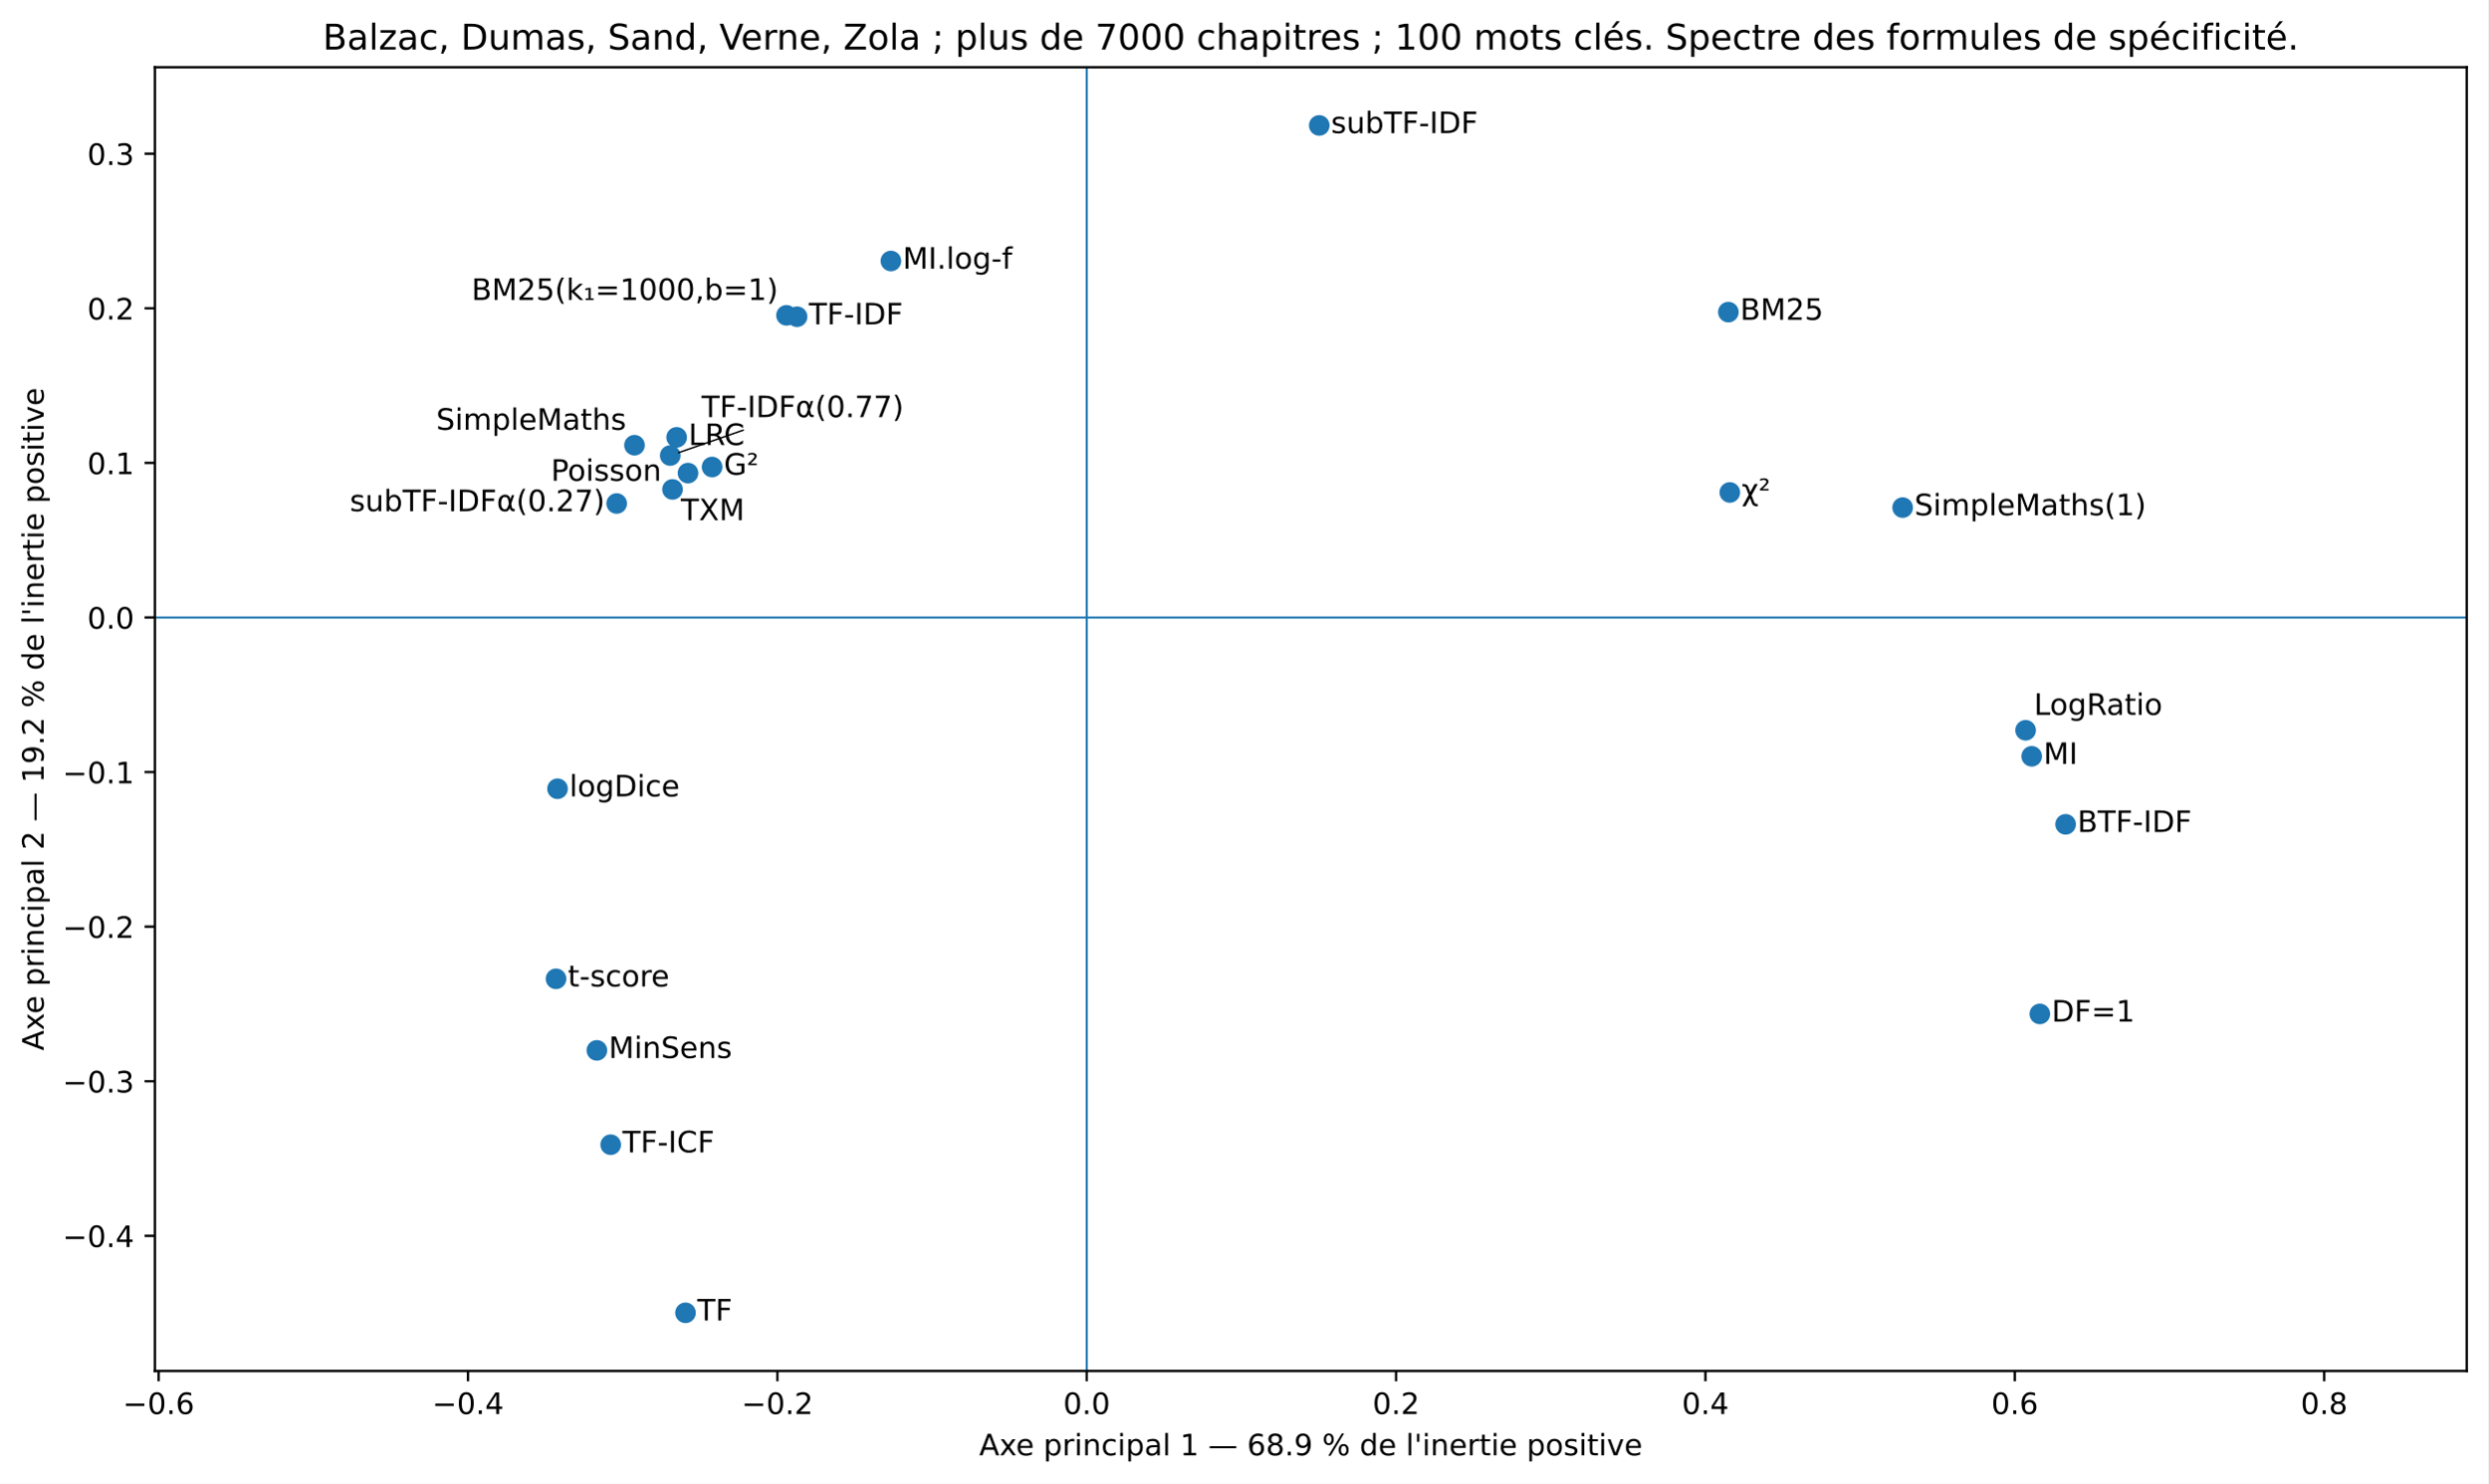
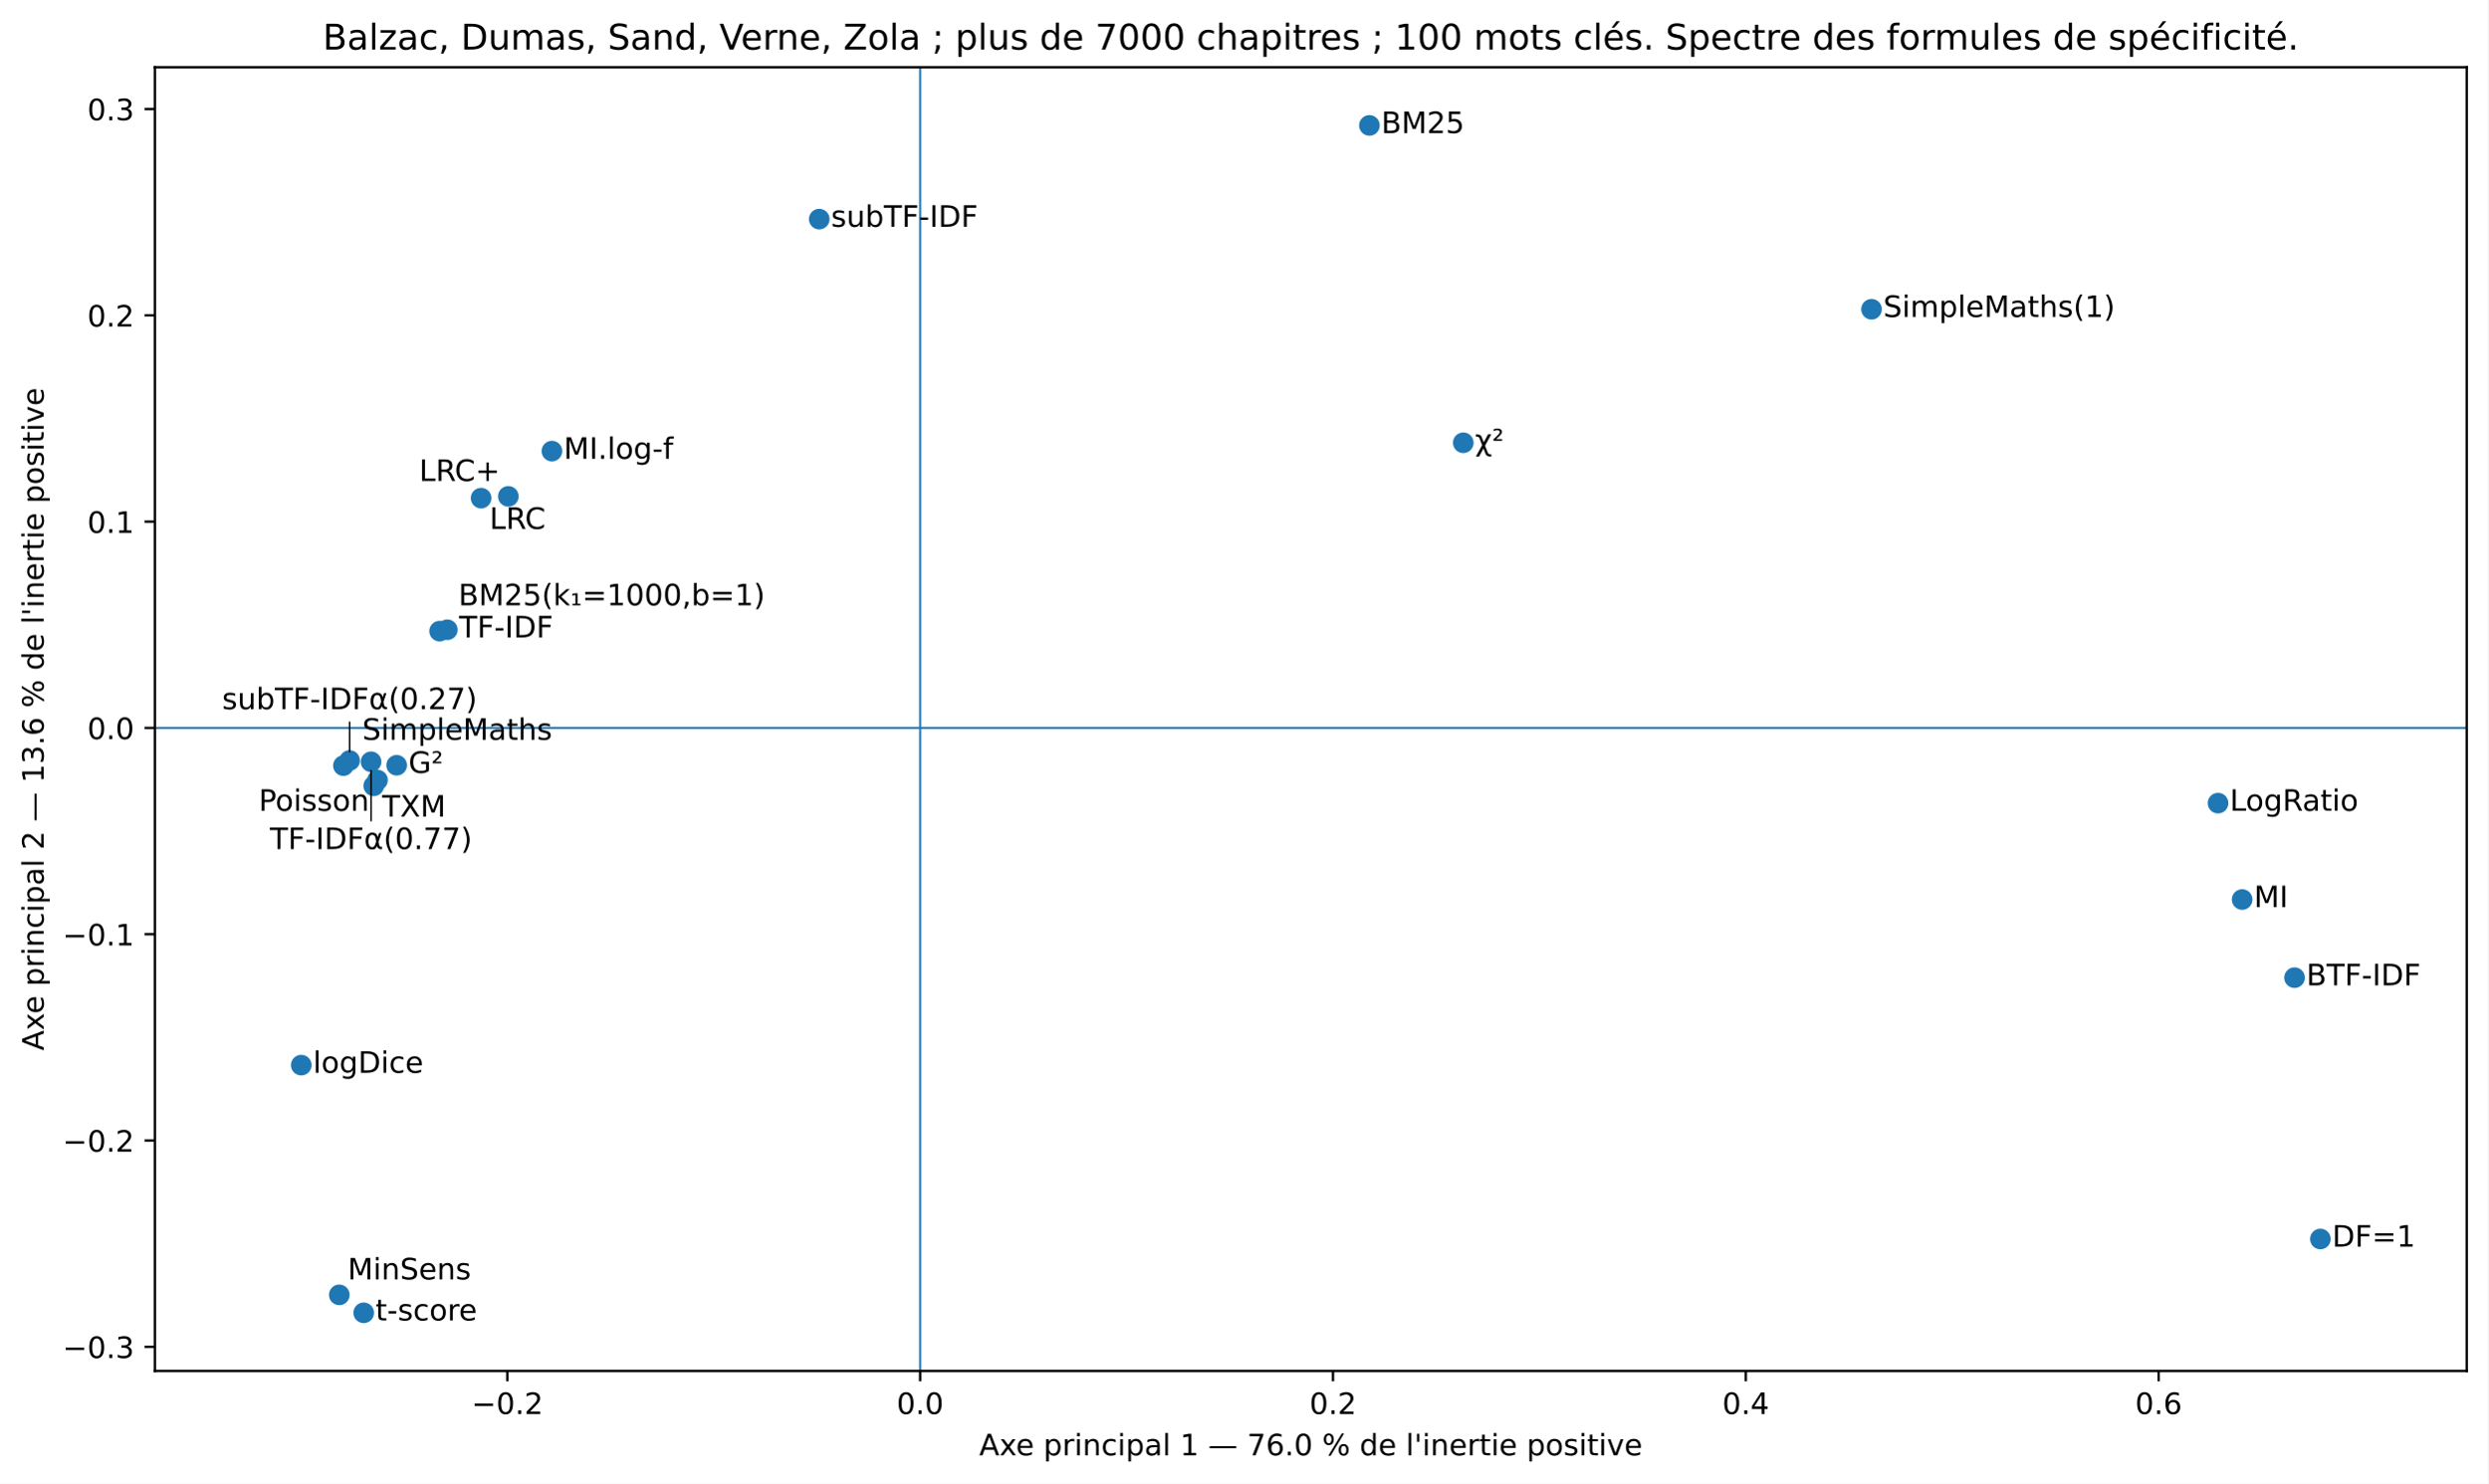
<svg xmlns="http://www.w3.org/2000/svg" xmlns:xlink="http://www.w3.org/1999/xlink" width="843.075pt" height="503.033pt" viewBox="0 0 843.075 503.033" version="1.1">
  <defs>
    <style type="text/css">*{stroke-linejoin: round; stroke-linecap: butt}</style>
  </defs>
  <g id="figure_1">
    <g id="patch_1">
      <path d="M 0 503.033  L 843.075 503.033  L 843.075 0  L 0 0  z " style="fill: #ffffff" />
    </g>
    <g id="axes_1">
      <g id="patch_2">
        <path d="M 52.484 464.832  L 835.875 464.832  L 835.875 22.798  L 52.484 22.798  z " style="fill: #ffffff" />
      </g>
      <g id="line2d_1">
-         <path d="M 52.484 209.355  L 835.875 209.355  " clip-path="url(#p6d5680e894)" style="fill: none; stroke: #1f77b4; stroke-width: 0.7; stroke-linecap: square" />
+         <path d="M 52.484 246.802  L 835.875 246.802  " clip-path="url(#pcc7ea1cfa6)" style="fill: none; stroke: #1f77b4; stroke-width: 0.7; stroke-linecap: square" />
      </g>
      <g id="line2d_2">
-         <path d="M 368.241 464.832  L 368.241 22.798  " clip-path="url(#p6d5680e894)" style="fill: none; stroke: #1f77b4; stroke-width: 0.7; stroke-linecap: square" />
+         <path d="M 311.794 464.832  L 311.794 22.798  " clip-path="url(#pcc7ea1cfa6)" style="fill: none; stroke: #1f77b4; stroke-width: 0.7; stroke-linecap: square" />
      </g>
      <g id="matplotlib.axis_1">
        <g id="xtick_1">
          <g id="line2d_3">
            <defs>
-               <path id="md2b9b5cdab" d="M 0 0  L 0 3.5  " style="stroke: #000000; stroke-width: 0.8" />
+               <path id="m8774af1844" d="M 0 0  L 0 3.5  " style="stroke: #000000; stroke-width: 0.8" />
            </defs>
            <g>
-               <use xlink:href="#md2b9b5cdab" x="53.746" y="464.832" style="stroke: #000000; stroke-width: 0.8" />
+               <use xlink:href="#m8774af1844" x="171.897" y="464.832" style="stroke: #000000; stroke-width: 0.8" />
            </g>
          </g>
          <g id="text_1">
-             <text style="font-size: 10px; font-family: 'DejaVu Sans', 'Bitstream Vera Sans', 'Computer Modern Sans Serif', 'Lucida Grande', 'Verdana', 'Geneva', 'Lucid', 'Arial', 'Helvetica', 'Avant Garde', sans-serif; text-anchor: middle" x="53.746" y="479.43" transform="rotate(-0 53.74643 479.4297)">−0.6</text>
+             <text style="font-size: 10px; font-family: 'DejaVu Sans', 'Bitstream Vera Sans', 'Computer Modern Sans Serif', 'Lucida Grande', 'Verdana', 'Geneva', 'Lucid', 'Arial', 'Helvetica', 'Avant Garde', sans-serif; text-anchor: middle" x="171.897" y="479.43" transform="rotate(-0 171.8974 479.4297)">−0.2</text>
          </g>
        </g>
        <g id="xtick_2">
          <g id="line2d_4">
            <g>
-               <use xlink:href="#md2b9b5cdab" x="158.578" y="464.832" style="stroke: #000000; stroke-width: 0.8" />
+               <use xlink:href="#m8774af1844" x="311.794" y="464.832" style="stroke: #000000; stroke-width: 0.8" />
            </g>
          </g>
          <g id="text_2">
-             <text style="font-size: 10px; font-family: 'DejaVu Sans', 'Bitstream Vera Sans', 'Computer Modern Sans Serif', 'Lucida Grande', 'Verdana', 'Geneva', 'Lucid', 'Arial', 'Helvetica', 'Avant Garde', sans-serif; text-anchor: middle" x="158.578" y="479.43" transform="rotate(-0 158.578 479.4297)">−0.4</text>
+             <text style="font-size: 10px; font-family: 'DejaVu Sans', 'Bitstream Vera Sans', 'Computer Modern Sans Serif', 'Lucida Grande', 'Verdana', 'Geneva', 'Lucid', 'Arial', 'Helvetica', 'Avant Garde', sans-serif; text-anchor: middle" x="311.794" y="479.43" transform="rotate(-0 311.7941 479.4297)">0.0</text>
          </g>
        </g>
        <g id="xtick_3">
          <g id="line2d_5">
            <g>
-               <use xlink:href="#md2b9b5cdab" x="263.41" y="464.832" style="stroke: #000000; stroke-width: 0.8" />
+               <use xlink:href="#m8774af1844" x="451.691" y="464.832" style="stroke: #000000; stroke-width: 0.8" />
            </g>
          </g>
          <g id="text_3">
-             <text style="font-size: 10px; font-family: 'DejaVu Sans', 'Bitstream Vera Sans', 'Computer Modern Sans Serif', 'Lucida Grande', 'Verdana', 'Geneva', 'Lucid', 'Arial', 'Helvetica', 'Avant Garde', sans-serif; text-anchor: middle" x="263.41" y="479.43" transform="rotate(-0 263.4096 479.4297)">−0.2</text>
+             <text style="font-size: 10px; font-family: 'DejaVu Sans', 'Bitstream Vera Sans', 'Computer Modern Sans Serif', 'Lucida Grande', 'Verdana', 'Geneva', 'Lucid', 'Arial', 'Helvetica', 'Avant Garde', sans-serif; text-anchor: middle" x="451.691" y="479.43" transform="rotate(-0 451.6907 479.4297)">0.2</text>
          </g>
        </g>
        <g id="xtick_4">
          <g id="line2d_6">
            <g>
-               <use xlink:href="#md2b9b5cdab" x="368.241" y="464.832" style="stroke: #000000; stroke-width: 0.8" />
+               <use xlink:href="#m8774af1844" x="591.587" y="464.832" style="stroke: #000000; stroke-width: 0.8" />
            </g>
          </g>
          <g id="text_4">
-             <text style="font-size: 10px; font-family: 'DejaVu Sans', 'Bitstream Vera Sans', 'Computer Modern Sans Serif', 'Lucida Grande', 'Verdana', 'Geneva', 'Lucid', 'Arial', 'Helvetica', 'Avant Garde', sans-serif; text-anchor: middle" x="368.241" y="479.43" transform="rotate(-0 368.2413 479.4297)">0.0</text>
+             <text style="font-size: 10px; font-family: 'DejaVu Sans', 'Bitstream Vera Sans', 'Computer Modern Sans Serif', 'Lucida Grande', 'Verdana', 'Geneva', 'Lucid', 'Arial', 'Helvetica', 'Avant Garde', sans-serif; text-anchor: middle" x="591.587" y="479.43" transform="rotate(-0 591.5874 479.4297)">0.4</text>
          </g>
        </g>
        <g id="xtick_5">
          <g id="line2d_7">
            <g>
-               <use xlink:href="#md2b9b5cdab" x="473.073" y="464.832" style="stroke: #000000; stroke-width: 0.8" />
+               <use xlink:href="#m8774af1844" x="731.484" y="464.832" style="stroke: #000000; stroke-width: 0.8" />
            </g>
          </g>
          <g id="text_5">
-             <text style="font-size: 10px; font-family: 'DejaVu Sans', 'Bitstream Vera Sans', 'Computer Modern Sans Serif', 'Lucida Grande', 'Verdana', 'Geneva', 'Lucid', 'Arial', 'Helvetica', 'Avant Garde', sans-serif; text-anchor: middle" x="473.073" y="479.43" transform="rotate(-0 473.0729 479.4297)">0.2</text>
-           </g>
-         </g>
-         <g id="xtick_6">
-           <g id="line2d_8">
-             <g>
-               <use xlink:href="#md2b9b5cdab" x="577.904" y="464.832" style="stroke: #000000; stroke-width: 0.8" />
-             </g>
-           </g>
-           <g id="text_6">
-             <text style="font-size: 10px; font-family: 'DejaVu Sans', 'Bitstream Vera Sans', 'Computer Modern Sans Serif', 'Lucida Grande', 'Verdana', 'Geneva', 'Lucid', 'Arial', 'Helvetica', 'Avant Garde', sans-serif; text-anchor: middle" x="577.904" y="479.43" transform="rotate(-0 577.9045 479.4297)">0.4</text>
-           </g>
-         </g>
-         <g id="xtick_7">
-           <g id="line2d_9">
-             <g>
-               <use xlink:href="#md2b9b5cdab" x="682.736" y="464.832" style="stroke: #000000; stroke-width: 0.8" />
-             </g>
-           </g>
-           <g id="text_7">
-             <text style="font-size: 10px; font-family: 'DejaVu Sans', 'Bitstream Vera Sans', 'Computer Modern Sans Serif', 'Lucida Grande', 'Verdana', 'Geneva', 'Lucid', 'Arial', 'Helvetica', 'Avant Garde', sans-serif; text-anchor: middle" x="682.736" y="479.43" transform="rotate(-0 682.7361 479.4297)">0.6</text>
-           </g>
-         </g>
-         <g id="xtick_8">
-           <g id="line2d_10">
-             <g>
-               <use xlink:href="#md2b9b5cdab" x="787.568" y="464.832" style="stroke: #000000; stroke-width: 0.8" />
-             </g>
-           </g>
-           <g id="text_8">
-             <text style="font-size: 10px; font-family: 'DejaVu Sans', 'Bitstream Vera Sans', 'Computer Modern Sans Serif', 'Lucida Grande', 'Verdana', 'Geneva', 'Lucid', 'Arial', 'Helvetica', 'Avant Garde', sans-serif; text-anchor: middle" x="787.568" y="479.43" transform="rotate(-0 787.5677 479.4297)">0.8</text>
-           </g>
-         </g>
-         <g id="text_9">
-           <text style="font-size: 10px; font-family: 'DejaVu Sans', 'Bitstream Vera Sans', 'Computer Modern Sans Serif', 'Lucida Grande', 'Verdana', 'Geneva', 'Lucid', 'Arial', 'Helvetica', 'Avant Garde', sans-serif; text-anchor: middle" x="444.179" y="493.43" transform="rotate(-0 444.1793 493.4304)">Axe principal 1 — 68.9 % de l'inertie positive</text>
+             <text style="font-size: 10px; font-family: 'DejaVu Sans', 'Bitstream Vera Sans', 'Computer Modern Sans Serif', 'Lucida Grande', 'Verdana', 'Geneva', 'Lucid', 'Arial', 'Helvetica', 'Avant Garde', sans-serif; text-anchor: middle" x="731.484" y="479.43" transform="rotate(-0 731.4841 479.4297)">0.6</text>
+           </g>
+         </g>
+         <g id="text_6">
+           <text style="font-size: 10px; font-family: 'DejaVu Sans', 'Bitstream Vera Sans', 'Computer Modern Sans Serif', 'Lucida Grande', 'Verdana', 'Geneva', 'Lucid', 'Arial', 'Helvetica', 'Avant Garde', sans-serif; text-anchor: middle" x="444.179" y="493.43" transform="rotate(-0 444.1793 493.4304)">Axe principal 1 — 76.0 % de l'inertie positive</text>
        </g>
      </g>
      <g id="matplotlib.axis_2">
        <g id="ytick_1">
+           <g id="line2d_8">
+             <defs>
+               <path id="med846b77db" d="M 0 0  L -3.5 0  " style="stroke: #000000; stroke-width: 0.8" />
+             </defs>
+             <g>
+               <use xlink:href="#med846b77db" x="52.484" y="456.647" style="stroke: #000000; stroke-width: 0.8" />
+             </g>
+           </g>
+           <g id="text_7">
+             <text style="font-size: 10px; font-family: 'DejaVu Sans', 'Bitstream Vera Sans', 'Computer Modern Sans Serif', 'Lucida Grande', 'Verdana', 'Geneva', 'Lucid', 'Arial', 'Helvetica', 'Avant Garde', sans-serif; text-anchor: end" x="45.484" y="460.446" transform="rotate(-0 45.48359 460.4463)">−0.3</text>
+           </g>
+         </g>
+         <g id="ytick_2">
+           <g id="line2d_9">
+             <g>
+               <use xlink:href="#med846b77db" x="52.484" y="386.699" style="stroke: #000000; stroke-width: 0.8" />
+             </g>
+           </g>
+           <g id="text_8">
+             <text style="font-size: 10px; font-family: 'DejaVu Sans', 'Bitstream Vera Sans', 'Computer Modern Sans Serif', 'Lucida Grande', 'Verdana', 'Geneva', 'Lucid', 'Arial', 'Helvetica', 'Avant Garde', sans-serif; text-anchor: end" x="45.484" y="390.498" transform="rotate(-0 45.48359 390.4979)">−0.2</text>
+           </g>
+         </g>
+         <g id="ytick_3">
+           <g id="line2d_10">
+             <g>
+               <use xlink:href="#med846b77db" x="52.484" y="316.751" style="stroke: #000000; stroke-width: 0.8" />
+             </g>
+           </g>
+           <g id="text_9">
+             <text style="font-size: 10px; font-family: 'DejaVu Sans', 'Bitstream Vera Sans', 'Computer Modern Sans Serif', 'Lucida Grande', 'Verdana', 'Geneva', 'Lucid', 'Arial', 'Helvetica', 'Avant Garde', sans-serif; text-anchor: end" x="45.484" y="320.55" transform="rotate(-0 45.48359 320.5496)">−0.1</text>
+           </g>
+         </g>
+         <g id="ytick_4">
          <g id="line2d_11">
-             <defs>
-               <path id="m0b1d3d4777" d="M 0 0  L -3.5 0  " style="stroke: #000000; stroke-width: 0.8" />
-             </defs>
-             <g>
-               <use xlink:href="#m0b1d3d4777" x="52.484" y="419.018" style="stroke: #000000; stroke-width: 0.8" />
+             <g>
+               <use xlink:href="#med846b77db" x="52.484" y="246.802" style="stroke: #000000; stroke-width: 0.8" />
            </g>
          </g>
          <g id="text_10">
-             <text style="font-size: 10px; font-family: 'DejaVu Sans', 'Bitstream Vera Sans', 'Computer Modern Sans Serif', 'Lucida Grande', 'Verdana', 'Geneva', 'Lucid', 'Arial', 'Helvetica', 'Avant Garde', sans-serif; text-anchor: end" x="45.484" y="422.817" transform="rotate(-0 45.48359 422.8173)">−0.4</text>
-           </g>
-         </g>
-         <g id="ytick_2">
+             <text style="font-size: 10px; font-family: 'DejaVu Sans', 'Bitstream Vera Sans', 'Computer Modern Sans Serif', 'Lucida Grande', 'Verdana', 'Geneva', 'Lucid', 'Arial', 'Helvetica', 'Avant Garde', sans-serif; text-anchor: end" x="45.484" y="250.601" transform="rotate(-0 45.48359 250.6012)">0.0</text>
+           </g>
+         </g>
+         <g id="ytick_5">
          <g id="line2d_12">
            <g>
-               <use xlink:href="#m0b1d3d4777" x="52.484" y="366.603" style="stroke: #000000; stroke-width: 0.8" />
+               <use xlink:href="#med846b77db" x="52.484" y="176.854" style="stroke: #000000; stroke-width: 0.8" />
            </g>
          </g>
          <g id="text_11">
-             <text style="font-size: 10px; font-family: 'DejaVu Sans', 'Bitstream Vera Sans', 'Computer Modern Sans Serif', 'Lucida Grande', 'Verdana', 'Geneva', 'Lucid', 'Arial', 'Helvetica', 'Avant Garde', sans-serif; text-anchor: end" x="45.484" y="370.402" transform="rotate(-0 45.48359 370.4015)">−0.3</text>
-           </g>
-         </g>
-         <g id="ytick_3">
+             <text style="font-size: 10px; font-family: 'DejaVu Sans', 'Bitstream Vera Sans', 'Computer Modern Sans Serif', 'Lucida Grande', 'Verdana', 'Geneva', 'Lucid', 'Arial', 'Helvetica', 'Avant Garde', sans-serif; text-anchor: end" x="45.484" y="180.653" transform="rotate(-0 45.48359 180.6529)">0.1</text>
+           </g>
+         </g>
+         <g id="ytick_6">
          <g id="line2d_13">
            <g>
-               <use xlink:href="#m0b1d3d4777" x="52.484" y="314.187" style="stroke: #000000; stroke-width: 0.8" />
+               <use xlink:href="#med846b77db" x="52.484" y="106.906" style="stroke: #000000; stroke-width: 0.8" />
            </g>
          </g>
          <g id="text_12">
-             <text style="font-size: 10px; font-family: 'DejaVu Sans', 'Bitstream Vera Sans', 'Computer Modern Sans Serif', 'Lucida Grande', 'Verdana', 'Geneva', 'Lucid', 'Arial', 'Helvetica', 'Avant Garde', sans-serif; text-anchor: end" x="45.484" y="317.986" transform="rotate(-0 45.48359 317.9857)">−0.2</text>
-           </g>
-         </g>
-         <g id="ytick_4">
+             <text style="font-size: 10px; font-family: 'DejaVu Sans', 'Bitstream Vera Sans', 'Computer Modern Sans Serif', 'Lucida Grande', 'Verdana', 'Geneva', 'Lucid', 'Arial', 'Helvetica', 'Avant Garde', sans-serif; text-anchor: end" x="45.484" y="110.705" transform="rotate(-0 45.48359 110.7046)">0.2</text>
+           </g>
+         </g>
+         <g id="ytick_7">
          <g id="line2d_14">
            <g>
-               <use xlink:href="#m0b1d3d4777" x="52.484" y="261.771" style="stroke: #000000; stroke-width: 0.8" />
+               <use xlink:href="#med846b77db" x="52.484" y="36.957" style="stroke: #000000; stroke-width: 0.8" />
            </g>
          </g>
          <g id="text_13">
-             <text style="font-size: 10px; font-family: 'DejaVu Sans', 'Bitstream Vera Sans', 'Computer Modern Sans Serif', 'Lucida Grande', 'Verdana', 'Geneva', 'Lucid', 'Arial', 'Helvetica', 'Avant Garde', sans-serif; text-anchor: end" x="45.484" y="265.57" transform="rotate(-0 45.48359 265.5699)">−0.1</text>
-           </g>
-         </g>
-         <g id="ytick_5">
-           <g id="line2d_15">
-             <g>
-               <use xlink:href="#m0b1d3d4777" x="52.484" y="209.355" style="stroke: #000000; stroke-width: 0.8" />
-             </g>
-           </g>
-           <g id="text_14">
-             <text style="font-size: 10px; font-family: 'DejaVu Sans', 'Bitstream Vera Sans', 'Computer Modern Sans Serif', 'Lucida Grande', 'Verdana', 'Geneva', 'Lucid', 'Arial', 'Helvetica', 'Avant Garde', sans-serif; text-anchor: end" x="45.484" y="213.154" transform="rotate(-0 45.48359 213.1541)">0.0</text>
-           </g>
-         </g>
-         <g id="ytick_6">
-           <g id="line2d_16">
-             <g>
-               <use xlink:href="#m0b1d3d4777" x="52.484" y="156.939" style="stroke: #000000; stroke-width: 0.8" />
-             </g>
-           </g>
-           <g id="text_15">
-             <text style="font-size: 10px; font-family: 'DejaVu Sans', 'Bitstream Vera Sans', 'Computer Modern Sans Serif', 'Lucida Grande', 'Verdana', 'Geneva', 'Lucid', 'Arial', 'Helvetica', 'Avant Garde', sans-serif; text-anchor: end" x="45.484" y="160.738" transform="rotate(-0 45.48359 160.7383)">0.1</text>
-           </g>
-         </g>
-         <g id="ytick_7">
-           <g id="line2d_17">
-             <g>
-               <use xlink:href="#m0b1d3d4777" x="52.484" y="104.524" style="stroke: #000000; stroke-width: 0.8" />
-             </g>
-           </g>
-           <g id="text_16">
-             <text style="font-size: 10px; font-family: 'DejaVu Sans', 'Bitstream Vera Sans', 'Computer Modern Sans Serif', 'Lucida Grande', 'Verdana', 'Geneva', 'Lucid', 'Arial', 'Helvetica', 'Avant Garde', sans-serif; text-anchor: end" x="45.484" y="108.322" transform="rotate(-0 45.48359 108.3225)">0.2</text>
-           </g>
-         </g>
-         <g id="ytick_8">
-           <g id="line2d_18">
-             <g>
-               <use xlink:href="#m0b1d3d4777" x="52.484" y="52.108" style="stroke: #000000; stroke-width: 0.8" />
-             </g>
-           </g>
-           <g id="text_17">
-             <text style="font-size: 10px; font-family: 'DejaVu Sans', 'Bitstream Vera Sans', 'Computer Modern Sans Serif', 'Lucida Grande', 'Verdana', 'Geneva', 'Lucid', 'Arial', 'Helvetica', 'Avant Garde', sans-serif; text-anchor: end" x="45.484" y="55.907" transform="rotate(-0 45.48359 55.90668)">0.3</text>
-           </g>
-         </g>
-         <g id="text_18">
-           <text style="font-size: 10px; font-family: 'DejaVu Sans', 'Bitstream Vera Sans', 'Computer Modern Sans Serif', 'Lucida Grande', 'Verdana', 'Geneva', 'Lucid', 'Arial', 'Helvetica', 'Avant Garde', sans-serif; text-anchor: middle" x="14.798" y="243.815" transform="rotate(-90 14.79844 243.8151)">Axe principal 2 — 19.2 % de l'inertie positive</text>
+             <text style="font-size: 10px; font-family: 'DejaVu Sans', 'Bitstream Vera Sans', 'Computer Modern Sans Serif', 'Lucida Grande', 'Verdana', 'Geneva', 'Lucid', 'Arial', 'Helvetica', 'Avant Garde', sans-serif; text-anchor: end" x="45.484" y="40.756" transform="rotate(-0 45.48359 40.75622)">0.3</text>
+           </g>
+         </g>
+         <g id="text_14">
+           <text style="font-size: 10px; font-family: 'DejaVu Sans', 'Bitstream Vera Sans', 'Computer Modern Sans Serif', 'Lucida Grande', 'Verdana', 'Geneva', 'Lucid', 'Arial', 'Helvetica', 'Avant Garde', sans-serif; text-anchor: middle" x="14.798" y="243.815" transform="rotate(-90 14.79844 243.8151)">Axe principal 2 — 13.6 % de l'inertie positive</text>
        </g>
      </g>
      <g id="patch_3">
        <path d="M 52.484 464.832  L 52.484 22.798  " style="fill: none; stroke: #000000; stroke-width: 0.8; stroke-linejoin: miter; stroke-linecap: square" />
      </g>
      <g id="patch_4">
        <path d="M 835.875 464.832  L 835.875 22.798  " style="fill: none; stroke: #000000; stroke-width: 0.8; stroke-linejoin: miter; stroke-linecap: square" />
      </g>
      <g id="patch_5">
        <path d="M 52.484 464.832  L 835.875 464.832  " style="fill: none; stroke: #000000; stroke-width: 0.8; stroke-linejoin: miter; stroke-linecap: square" />
      </g>
      <g id="patch_6">
        <path d="M 52.484 22.798  L 835.875 22.798  " style="fill: none; stroke: #000000; stroke-width: 0.8; stroke-linejoin: miter; stroke-linecap: square" />
      </g>
      <g id="PathCollection_1">
        <defs>
-           <path id="md08fbd93d5" d="M 0 3  C 0.796 3 1.559 2.684 2.121 2.121  C 2.684 1.559 3 0.796 3 0  C 3 -0.796 2.684 -1.559 2.121 -2.121  C 1.559 -2.684 0.796 -3 0 -3  C -0.796 -3 -1.559 -2.684 -2.121 -2.121  C -2.684 -1.559 -3 -0.796 -3 0  C -3 0.796 -2.684 1.559 -2.121 2.121  C -1.559 2.684 -0.796 3 0 3  z " style="stroke: #1f77b4" />
+           <path id="m501e253415" d="M 0 3  C 0.796 3 1.559 2.684 2.121 2.121  C 2.684 1.559 3 0.796 3 0  C 3 -0.796 2.684 -1.559 2.121 -2.121  C 1.559 -2.684 0.796 -3 0 -3  C -0.796 -3 -1.559 -2.684 -2.121 -2.121  C -2.684 -1.559 -3 -0.796 -3 0  C -3 0.796 -2.684 1.559 -2.121 2.121  C -1.559 2.684 -0.796 3 0 3  z " style="stroke: #1f77b4" />
        </defs>
-         <g clip-path="url(#p6d5680e894)">
-           <use xlink:href="#md08fbd93d5" x="232.284" y="445.109" style="fill: #1f77b4; stroke: #1f77b4" />
-           <use xlink:href="#md08fbd93d5" x="270.082" y="107.381" style="fill: #1f77b4; stroke: #1f77b4" />
-           <use xlink:href="#md08fbd93d5" x="447.042" y="42.521" style="fill: #1f77b4; stroke: #1f77b4" />
-           <use xlink:href="#md08fbd93d5" x="699.953" y="279.485" style="fill: #1f77b4; stroke: #1f77b4" />
-           <use xlink:href="#md08fbd93d5" x="206.935" y="388.117" style="fill: #1f77b4; stroke: #1f77b4" />
-           <use xlink:href="#md08fbd93d5" x="585.674" y="105.82" style="fill: #1f77b4; stroke: #1f77b4" />
-           <use xlink:href="#md08fbd93d5" x="241.294" y="158.339" style="fill: #1f77b4; stroke: #1f77b4" />
-           <use xlink:href="#md08fbd93d5" x="227.883" y="165.933" style="fill: #1f77b4; stroke: #1f77b4" />
-           <use xlink:href="#md08fbd93d5" x="586.164" y="166.966" style="fill: #1f77b4; stroke: #1f77b4" />
-           <use xlink:href="#md08fbd93d5" x="188.406" y="331.875" style="fill: #1f77b4; stroke: #1f77b4" />
-           <use xlink:href="#md08fbd93d5" x="688.46" y="256.421" style="fill: #1f77b4; stroke: #1f77b4" />
-           <use xlink:href="#md08fbd93d5" x="301.884" y="88.49" style="fill: #1f77b4; stroke: #1f77b4" />
-           <use xlink:href="#md08fbd93d5" x="188.918" y="267.422" style="fill: #1f77b4; stroke: #1f77b4" />
-           <use xlink:href="#md08fbd93d5" x="686.394" y="247.598" style="fill: #1f77b4; stroke: #1f77b4" />
-           <use xlink:href="#md08fbd93d5" x="214.997" y="150.946" style="fill: #1f77b4; stroke: #1f77b4" />
-           <use xlink:href="#md08fbd93d5" x="202.249" y="356.131" style="fill: #1f77b4; stroke: #1f77b4" />
-           <use xlink:href="#md08fbd93d5" x="266.502" y="106.911" style="fill: #1f77b4; stroke: #1f77b4" />
-           <use xlink:href="#md08fbd93d5" x="691.215" y="343.774" style="fill: #1f77b4; stroke: #1f77b4" />
-           <use xlink:href="#md08fbd93d5" x="229.282" y="148.28" style="fill: #1f77b4; stroke: #1f77b4" />
-           <use xlink:href="#md08fbd93d5" x="233.13" y="160.398" style="fill: #1f77b4; stroke: #1f77b4" />
-           <use xlink:href="#md08fbd93d5" x="644.727" y="172.096" style="fill: #1f77b4; stroke: #1f77b4" />
-           <use xlink:href="#md08fbd93d5" x="208.96" y="170.711" style="fill: #1f77b4; stroke: #1f77b4" />
-           <use xlink:href="#md08fbd93d5" x="227.113" y="154.445" style="fill: #1f77b4; stroke: #1f77b4" />
-         </g>
+         <g clip-path="url(#pcc7ea1cfa6)">
+           <use xlink:href="#m501e253415" x="151.573" y="213.52" style="fill: #1f77b4; stroke: #1f77b4" />
+           <use xlink:href="#m501e253415" x="277.604" y="74.291" style="fill: #1f77b4; stroke: #1f77b4" />
+           <use xlink:href="#m501e253415" x="777.525" y="331.481" style="fill: #1f77b4; stroke: #1f77b4" />
+           <use xlink:href="#m501e253415" x="464.036" y="42.521" style="fill: #1f77b4; stroke: #1f77b4" />
+           <use xlink:href="#m501e253415" x="134.406" y="259.459" style="fill: #1f77b4; stroke: #1f77b4" />
+           <use xlink:href="#m501e253415" x="126.641" y="266.446" style="fill: #1f77b4; stroke: #1f77b4" />
+           <use xlink:href="#m501e253415" x="495.849" y="150.119" style="fill: #1f77b4; stroke: #1f77b4" />
+           <use xlink:href="#m501e253415" x="123.24" y="445.109" style="fill: #1f77b4; stroke: #1f77b4" />
+           <use xlink:href="#m501e253415" x="759.772" y="304.988" style="fill: #1f77b4; stroke: #1f77b4" />
+           <use xlink:href="#m501e253415" x="187.012" y="152.948" style="fill: #1f77b4; stroke: #1f77b4" />
+           <use xlink:href="#m501e253415" x="102.079" y="361.132" style="fill: #1f77b4; stroke: #1f77b4" />
+           <use xlink:href="#m501e253415" x="751.599" y="272.301" style="fill: #1f77b4; stroke: #1f77b4" />
+           <use xlink:href="#m501e253415" x="116.366" y="259.593" style="fill: #1f77b4; stroke: #1f77b4" />
+           <use xlink:href="#m501e253415" x="114.967" y="439.024" style="fill: #1f77b4; stroke: #1f77b4" />
+           <use xlink:href="#m501e253415" x="148.962" y="213.992" style="fill: #1f77b4; stroke: #1f77b4" />
+           <use xlink:href="#m501e253415" x="786.28" y="420.082" style="fill: #1f77b4; stroke: #1f77b4" />
+           <use xlink:href="#m501e253415" x="163.023" y="168.89" style="fill: #1f77b4; stroke: #1f77b4" />
+           <use xlink:href="#m501e253415" x="172.246" y="168.29" style="fill: #1f77b4; stroke: #1f77b4" />
+           <use xlink:href="#m501e253415" x="127.92" y="264.486" style="fill: #1f77b4; stroke: #1f77b4" />
+           <use xlink:href="#m501e253415" x="634.185" y="104.849" style="fill: #1f77b4; stroke: #1f77b4" />
+           <use xlink:href="#m501e253415" x="118.458" y="257.852" style="fill: #1f77b4; stroke: #1f77b4" />
+           <use xlink:href="#m501e253415" x="125.726" y="258.281" style="fill: #1f77b4; stroke: #1f77b4" />
+         </g>
+       </g>
+       <g id="text_15">
+         <text style="font-size: 10px; font-family: 'DejaVu Sans', 'Bitstream Vera Sans', 'Computer Modern Sans Serif', 'Lucida Grande', 'Verdana', 'Geneva', 'Lucid', 'Arial', 'Helvetica', 'Avant Garde', sans-serif; text-anchor: start" x="155.573" y="216.118" transform="rotate(-0 155.573 216.1175)">TF-IDF</text>
+       </g>
+       <g id="text_16">
+         <text style="font-size: 10px; font-family: 'DejaVu Sans', 'Bitstream Vera Sans', 'Computer Modern Sans Serif', 'Lucida Grande', 'Verdana', 'Geneva', 'Lucid', 'Arial', 'Helvetica', 'Avant Garde', sans-serif; text-anchor: start" x="155.326" y="205.226" transform="rotate(-0 155.3264 205.2256)">BM25(k₁=1000,b=1)</text>
+       </g>
+       <g id="text_17">
+         <text style="font-size: 10px; font-family: 'DejaVu Sans', 'Bitstream Vera Sans', 'Computer Modern Sans Serif', 'Lucida Grande', 'Verdana', 'Geneva', 'Lucid', 'Arial', 'Helvetica', 'Avant Garde', sans-serif; text-anchor: start" x="138.406" y="262.057" transform="rotate(-0 138.4058 262.0571)">G²</text>
+       </g>
+       <g id="text_18">
+         <text style="font-size: 10px; font-family: 'DejaVu Sans', 'Bitstream Vera Sans', 'Computer Modern Sans Serif', 'Lucida Grande', 'Verdana', 'Geneva', 'Lucid', 'Arial', 'Helvetica', 'Avant Garde', sans-serif; text-anchor: start" x="129.47" y="276.873" transform="rotate(-0 129.4699 276.8725)">TXM</text>
      </g>
      <g id="text_19">
-         <text style="font-size: 10px; font-family: 'DejaVu Sans', 'Bitstream Vera Sans', 'Computer Modern Sans Serif', 'Lucida Grande', 'Verdana', 'Geneva', 'Lucid', 'Arial', 'Helvetica', 'Avant Garde', sans-serif; text-anchor: start" x="245.294" y="160.937" transform="rotate(-0 245.294 160.9371)">G²</text>
+         <text style="font-size: 10px; font-family: 'DejaVu Sans', 'Bitstream Vera Sans', 'Computer Modern Sans Serif', 'Lucida Grande', 'Verdana', 'Geneva', 'Lucid', 'Arial', 'Helvetica', 'Avant Garde', sans-serif; text-anchor: start" x="122.73" y="250.827" transform="rotate(-0 122.7301 250.8268)">SimpleMaths</text>
      </g>
      <g id="text_20">
-         <text style="font-size: 10px; font-family: 'DejaVu Sans', 'Bitstream Vera Sans', 'Computer Modern Sans Serif', 'Lucida Grande', 'Verdana', 'Geneva', 'Lucid', 'Arial', 'Helvetica', 'Avant Garde', sans-serif; text-anchor: start" x="233.282" y="150.878" transform="rotate(-0 233.2822 150.8779)">LRC</text>
+         <text style="font-size: 10px; font-family: 'DejaVu Sans', 'Bitstream Vera Sans', 'Computer Modern Sans Serif', 'Lucida Grande', 'Verdana', 'Geneva', 'Lucid', 'Arial', 'Helvetica', 'Avant Garde', sans-serif; text-anchor: end" x="125.092" y="274.913" transform="rotate(-0 125.0919 274.9127)">Poisson</text>
+       </g>
+       <g id="patch_7">
+         <path d="M 118.458 244.849  Q 118.458 249.85 118.458 254.852  " style="fill: none; stroke: #000000; stroke-width: 0.5; stroke-linecap: round" />
      </g>
      <g id="text_21">
-         <text style="font-size: 10px; font-family: 'DejaVu Sans', 'Bitstream Vera Sans', 'Computer Modern Sans Serif', 'Lucida Grande', 'Verdana', 'Geneva', 'Lucid', 'Arial', 'Helvetica', 'Avant Garde', sans-serif; text-anchor: start" x="230.711" y="176.359" transform="rotate(-0 230.7111 176.3595)">TXM</text>
+         <text style="font-size: 10px; font-family: 'DejaVu Sans', 'Bitstream Vera Sans', 'Computer Modern Sans Serif', 'Lucida Grande', 'Verdana', 'Geneva', 'Lucid', 'Arial', 'Helvetica', 'Avant Garde', sans-serif; text-anchor: middle" x="118.458" y="240.449" transform="rotate(-0 118.4578 240.4494)">subTF-IDFα(0.27)</text>
+       </g>
+       <g id="patch_8">
+         <path d="M 125.726 278.284  Q 125.726 269.784 125.726 261.284  " style="fill: none; stroke: #000000; stroke-width: 0.5; stroke-linecap: round" />
      </g>
      <g id="text_22">
-         <text style="font-size: 10px; font-family: 'DejaVu Sans', 'Bitstream Vera Sans', 'Computer Modern Sans Serif', 'Lucida Grande', 'Verdana', 'Geneva', 'Lucid', 'Arial', 'Helvetica', 'Avant Garde', sans-serif; text-anchor: end" x="212.169" y="145.715" transform="rotate(-0 212.1688 145.7154)">SimpleMaths</text>
+         <text style="font-size: 10px; font-family: 'DejaVu Sans', 'Bitstream Vera Sans', 'Computer Modern Sans Serif', 'Lucida Grande', 'Verdana', 'Geneva', 'Lucid', 'Arial', 'Helvetica', 'Avant Garde', sans-serif; text-anchor: middle" x="125.726" y="287.879" transform="rotate(-0 125.7261 287.8786)">TF-IDFα(0.77)</text>
      </g>
      <g id="text_23">
-         <text style="font-size: 10px; font-family: 'DejaVu Sans', 'Bitstream Vera Sans', 'Computer Modern Sans Serif', 'Lucida Grande', 'Verdana', 'Geneva', 'Lucid', 'Arial', 'Helvetica', 'Avant Garde', sans-serif; text-anchor: end" x="224.13" y="162.996" transform="rotate(-0 224.1302 162.9964)">Poisson</text>
+         <text style="font-size: 10px; font-family: 'DejaVu Sans', 'Bitstream Vera Sans', 'Computer Modern Sans Serif', 'Lucida Grande', 'Verdana', 'Geneva', 'Lucid', 'Arial', 'Helvetica', 'Avant Garde', sans-serif; text-anchor: start" x="165.851" y="179.316" transform="rotate(-0 165.8514 179.316)">LRC</text>
      </g>
      <g id="text_24">
-         <text style="font-size: 10px; font-family: 'DejaVu Sans', 'Bitstream Vera Sans', 'Computer Modern Sans Serif', 'Lucida Grande', 'Verdana', 'Geneva', 'Lucid', 'Arial', 'Helvetica', 'Avant Garde', sans-serif; text-anchor: end" x="204.96" y="173.309" transform="rotate(-0 204.9603 173.309)">subTF-IDFα(0.27)</text>
-       </g>
-       <g id="patch_7">
-         <path d="M 251.858 145.839  Q 240.904 149.649 229.949 153.459  " style="fill: none; stroke: #000000; stroke-width: 0.5; stroke-linecap: round" />
+         <text style="font-size: 10px; font-family: 'DejaVu Sans', 'Bitstream Vera Sans', 'Computer Modern Sans Serif', 'Lucida Grande', 'Verdana', 'Geneva', 'Lucid', 'Arial', 'Helvetica', 'Avant Garde', sans-serif; text-anchor: end" x="169.417" y="163.059" transform="rotate(-0 169.4172 163.0591)">LRC+</text>
      </g>
      <g id="text_25">
-         <text style="font-size: 10px; font-family: 'DejaVu Sans', 'Bitstream Vera Sans', 'Computer Modern Sans Serif', 'Lucida Grande', 'Verdana', 'Geneva', 'Lucid', 'Arial', 'Helvetica', 'Avant Garde', sans-serif; text-anchor: start" x="237.72" y="141.436" transform="rotate(-0 237.7197 141.4361)">TF-IDFα(0.77)</text>
+         <text style="font-size: 10px; font-family: 'DejaVu Sans', 'Bitstream Vera Sans', 'Computer Modern Sans Serif', 'Lucida Grande', 'Verdana', 'Geneva', 'Lucid', 'Arial', 'Helvetica', 'Avant Garde', sans-serif; text-anchor: start" x="763.772" y="307.585" transform="rotate(-0 763.7724 307.5855)">MI</text>
      </g>
      <g id="text_26">
-         <text style="font-size: 10px; font-family: 'DejaVu Sans', 'Bitstream Vera Sans', 'Computer Modern Sans Serif', 'Lucida Grande', 'Verdana', 'Geneva', 'Lucid', 'Arial', 'Helvetica', 'Avant Garde', sans-serif; text-anchor: start" x="274.082" y="109.979" transform="rotate(-0 274.0815 109.9787)">TF-IDF</text>
+         <text style="font-size: 10px; font-family: 'DejaVu Sans', 'Bitstream Vera Sans', 'Computer Modern Sans Serif', 'Lucida Grande', 'Verdana', 'Geneva', 'Lucid', 'Arial', 'Helvetica', 'Avant Garde', sans-serif; text-anchor: start" x="191.012" y="155.546" transform="rotate(-0 191.0122 155.5459)">MI.log-f</text>
      </g>
      <g id="text_27">
-         <text style="font-size: 10px; font-family: 'DejaVu Sans', 'Bitstream Vera Sans', 'Computer Modern Sans Serif', 'Lucida Grande', 'Verdana', 'Geneva', 'Lucid', 'Arial', 'Helvetica', 'Avant Garde', sans-serif; text-anchor: end" x="263.673" y="101.68" transform="rotate(-0 263.6734 101.6801)">BM25(k₁=1000,b=1)</text>
+         <text style="font-size: 10px; font-family: 'DejaVu Sans', 'Bitstream Vera Sans', 'Computer Modern Sans Serif', 'Lucida Grande', 'Verdana', 'Geneva', 'Lucid', 'Arial', 'Helvetica', 'Avant Garde', sans-serif; text-anchor: start" x="781.525" y="334.079" transform="rotate(-0 781.5247 334.0787)">BTF-IDF</text>
      </g>
      <g id="text_28">
-         <text style="font-size: 10px; font-family: 'DejaVu Sans', 'Bitstream Vera Sans', 'Computer Modern Sans Serif', 'Lucida Grande', 'Verdana', 'Geneva', 'Lucid', 'Arial', 'Helvetica', 'Avant Garde', sans-serif; text-anchor: start" x="703.953" y="282.083" transform="rotate(-0 703.9526 282.0831)">BTF-IDF</text>
+         <text style="font-size: 10px; font-family: 'DejaVu Sans', 'Bitstream Vera Sans', 'Computer Modern Sans Serif', 'Lucida Grande', 'Verdana', 'Geneva', 'Lucid', 'Arial', 'Helvetica', 'Avant Garde', sans-serif; text-anchor: start" x="127.24" y="447.707" transform="rotate(-0 127.2396 447.7068)">t-score</text>
      </g>
      <g id="text_29">
-         <text style="font-size: 10px; font-family: 'DejaVu Sans', 'Bitstream Vera Sans', 'Computer Modern Sans Serif', 'Lucida Grande', 'Verdana', 'Geneva', 'Lucid', 'Arial', 'Helvetica', 'Avant Garde', sans-serif; text-anchor: start" x="210.935" y="390.715" transform="rotate(-0 210.9346 390.7149)">TF-ICF</text>
+         <text style="font-size: 10px; font-family: 'DejaVu Sans', 'Bitstream Vera Sans', 'Computer Modern Sans Serif', 'Lucida Grande', 'Verdana', 'Geneva', 'Lucid', 'Arial', 'Helvetica', 'Avant Garde', sans-serif; text-anchor: start" x="755.599" y="274.899" transform="rotate(-0 755.5988 274.8987)">LogRatio</text>
      </g>
      <g id="text_30">
-         <text style="font-size: 10px; font-family: 'DejaVu Sans', 'Bitstream Vera Sans', 'Computer Modern Sans Serif', 'Lucida Grande', 'Verdana', 'Geneva', 'Lucid', 'Arial', 'Helvetica', 'Avant Garde', sans-serif; text-anchor: start" x="192.406" y="334.473" transform="rotate(-0 192.4059 334.4726)">t-score</text>
+         <text style="font-size: 10px; font-family: 'DejaVu Sans', 'Bitstream Vera Sans', 'Computer Modern Sans Serif', 'Lucida Grande', 'Verdana', 'Geneva', 'Lucid', 'Arial', 'Helvetica', 'Avant Garde', sans-serif; text-anchor: start" x="117.796" y="433.793" transform="rotate(-0 117.7957 433.7928)">MinSens</text>
      </g>
      <g id="text_31">
-         <text style="font-size: 10px; font-family: 'DejaVu Sans', 'Bitstream Vera Sans', 'Computer Modern Sans Serif', 'Lucida Grande', 'Verdana', 'Geneva', 'Lucid', 'Arial', 'Helvetica', 'Avant Garde', sans-serif; text-anchor: start" x="692.46" y="259.019" transform="rotate(-0 692.4603 259.0189)">MI</text>
+         <text style="font-size: 10px; font-family: 'DejaVu Sans', 'Bitstream Vera Sans', 'Computer Modern Sans Serif', 'Lucida Grande', 'Verdana', 'Geneva', 'Lucid', 'Arial', 'Helvetica', 'Avant Garde', sans-serif; text-anchor: start" x="281.604" y="76.889" transform="rotate(-0 281.6045 76.88917)">subTF-IDF</text>
      </g>
      <g id="text_32">
-         <text style="font-size: 10px; font-family: 'DejaVu Sans', 'Bitstream Vera Sans', 'Computer Modern Sans Serif', 'Lucida Grande', 'Verdana', 'Geneva', 'Lucid', 'Arial', 'Helvetica', 'Avant Garde', sans-serif; text-anchor: start" x="305.884" y="91.088" transform="rotate(-0 305.8845 91.08802)">MI.log-f</text>
+         <text style="font-size: 10px; font-family: 'DejaVu Sans', 'Bitstream Vera Sans', 'Computer Modern Sans Serif', 'Lucida Grande', 'Verdana', 'Geneva', 'Lucid', 'Arial', 'Helvetica', 'Avant Garde', sans-serif; text-anchor: start" x="468.036" y="45.119" transform="rotate(-0 468.0359 45.11861)">BM25</text>
      </g>
      <g id="text_33">
-         <text style="font-size: 10px; font-family: 'DejaVu Sans', 'Bitstream Vera Sans', 'Computer Modern Sans Serif', 'Lucida Grande', 'Verdana', 'Geneva', 'Lucid', 'Arial', 'Helvetica', 'Avant Garde', sans-serif; text-anchor: start" x="689.223" y="242.367" transform="rotate(-0 689.2226 242.3673)">LogRatio</text>
+         <text style="font-size: 10px; font-family: 'DejaVu Sans', 'Bitstream Vera Sans', 'Computer Modern Sans Serif', 'Lucida Grande', 'Verdana', 'Geneva', 'Lucid', 'Arial', 'Helvetica', 'Avant Garde', sans-serif; text-anchor: start" x="499.849" y="152.717" transform="rotate(-0 499.8493 152.7168)">χ²</text>
      </g>
      <g id="text_34">
-         <text style="font-size: 10px; font-family: 'DejaVu Sans', 'Bitstream Vera Sans', 'Computer Modern Sans Serif', 'Lucida Grande', 'Verdana', 'Geneva', 'Lucid', 'Arial', 'Helvetica', 'Avant Garde', sans-serif; text-anchor: start" x="206.249" y="358.729" transform="rotate(-0 206.2495 358.7294)">MinSens</text>
+         <text style="font-size: 10px; font-family: 'DejaVu Sans', 'Bitstream Vera Sans', 'Computer Modern Sans Serif', 'Lucida Grande', 'Verdana', 'Geneva', 'Lucid', 'Arial', 'Helvetica', 'Avant Garde', sans-serif; text-anchor: start" x="106.079" y="363.73" transform="rotate(-0 106.0788 363.7302)">logDice</text>
      </g>
      <g id="text_35">
-         <text style="font-size: 10px; font-family: 'DejaVu Sans', 'Bitstream Vera Sans', 'Computer Modern Sans Serif', 'Lucida Grande', 'Verdana', 'Geneva', 'Lucid', 'Arial', 'Helvetica', 'Avant Garde', sans-serif; text-anchor: start" x="590.164" y="169.563" transform="rotate(-0 590.1641 169.5633)">χ²</text>
+         <text style="font-size: 10px; font-family: 'DejaVu Sans', 'Bitstream Vera Sans', 'Computer Modern Sans Serif', 'Lucida Grande', 'Verdana', 'Geneva', 'Lucid', 'Arial', 'Helvetica', 'Avant Garde', sans-serif; text-anchor: start" x="790.28" y="422.679" transform="rotate(-0 790.2797 422.6793)">DF=1</text>
      </g>
      <g id="text_36">
-         <text style="font-size: 10px; font-family: 'DejaVu Sans', 'Bitstream Vera Sans', 'Computer Modern Sans Serif', 'Lucida Grande', 'Verdana', 'Geneva', 'Lucid', 'Arial', 'Helvetica', 'Avant Garde', sans-serif; text-anchor: start" x="648.727" y="174.694" transform="rotate(-0 648.7268 174.6937)">SimpleMaths(1)</text>
+         <text style="font-size: 10px; font-family: 'DejaVu Sans', 'Bitstream Vera Sans', 'Computer Modern Sans Serif', 'Lucida Grande', 'Verdana', 'Geneva', 'Lucid', 'Arial', 'Helvetica', 'Avant Garde', sans-serif; text-anchor: start" x="638.185" y="107.447" transform="rotate(-0 638.1847 107.4467)">SimpleMaths(1)</text>
      </g>
      <g id="text_37">
-         <text style="font-size: 10px; font-family: 'DejaVu Sans', 'Bitstream Vera Sans', 'Computer Modern Sans Serif', 'Lucida Grande', 'Verdana', 'Geneva', 'Lucid', 'Arial', 'Helvetica', 'Avant Garde', sans-serif; text-anchor: start" x="236.284" y="447.707" transform="rotate(-0 236.2838 447.7068)">TF</text>
-       </g>
-       <g id="text_38">
-         <text style="font-size: 10px; font-family: 'DejaVu Sans', 'Bitstream Vera Sans', 'Computer Modern Sans Serif', 'Lucida Grande', 'Verdana', 'Geneva', 'Lucid', 'Arial', 'Helvetica', 'Avant Garde', sans-serif; text-anchor: start" x="451.042" y="45.119" transform="rotate(-0 451.0422 45.119)">subTF-IDF</text>
-       </g>
-       <g id="text_39">
-         <text style="font-size: 10px; font-family: 'DejaVu Sans', 'Bitstream Vera Sans', 'Computer Modern Sans Serif', 'Lucida Grande', 'Verdana', 'Geneva', 'Lucid', 'Arial', 'Helvetica', 'Avant Garde', sans-serif; text-anchor: start" x="589.674" y="108.418" transform="rotate(-0 589.6741 108.4176)">BM25</text>
-       </g>
-       <g id="text_40">
-         <text style="font-size: 10px; font-family: 'DejaVu Sans', 'Bitstream Vera Sans', 'Computer Modern Sans Serif', 'Lucida Grande', 'Verdana', 'Geneva', 'Lucid', 'Arial', 'Helvetica', 'Avant Garde', sans-serif; text-anchor: start" x="192.918" y="270.02" transform="rotate(-0 192.9177 270.0201)">logDice</text>
-       </g>
-       <g id="text_41">
-         <text style="font-size: 10px; font-family: 'DejaVu Sans', 'Bitstream Vera Sans', 'Computer Modern Sans Serif', 'Lucida Grande', 'Verdana', 'Geneva', 'Lucid', 'Arial', 'Helvetica', 'Avant Garde', sans-serif; text-anchor: start" x="695.215" y="346.371" transform="rotate(-0 695.2154 346.3714)">DF=1</text>
-       </g>
-       <g id="text_42">
        <text style="font-size: 12px; font-family: 'DejaVu Sans', 'Bitstream Vera Sans', 'Computer Modern Sans Serif', 'Lucida Grande', 'Verdana', 'Geneva', 'Lucid', 'Arial', 'Helvetica', 'Avant Garde', sans-serif; text-anchor: middle" x="444.179" y="16.798" transform="rotate(-0 444.1793 16.79812)">Balzac, Dumas, Sand, Verne, Zola ; plus de 7000 chapitres ; 100 mots clés. Spectre des formules de spécificité.</text>
      </g>
    </g>
  </g>
  <defs>
-     <clipPath id="p6d5680e894">
+     <clipPath id="pcc7ea1cfa6">
      <rect x="52.484" y="22.798" width="783.391" height="442.034" />
    </clipPath>
  </defs>
</svg>
